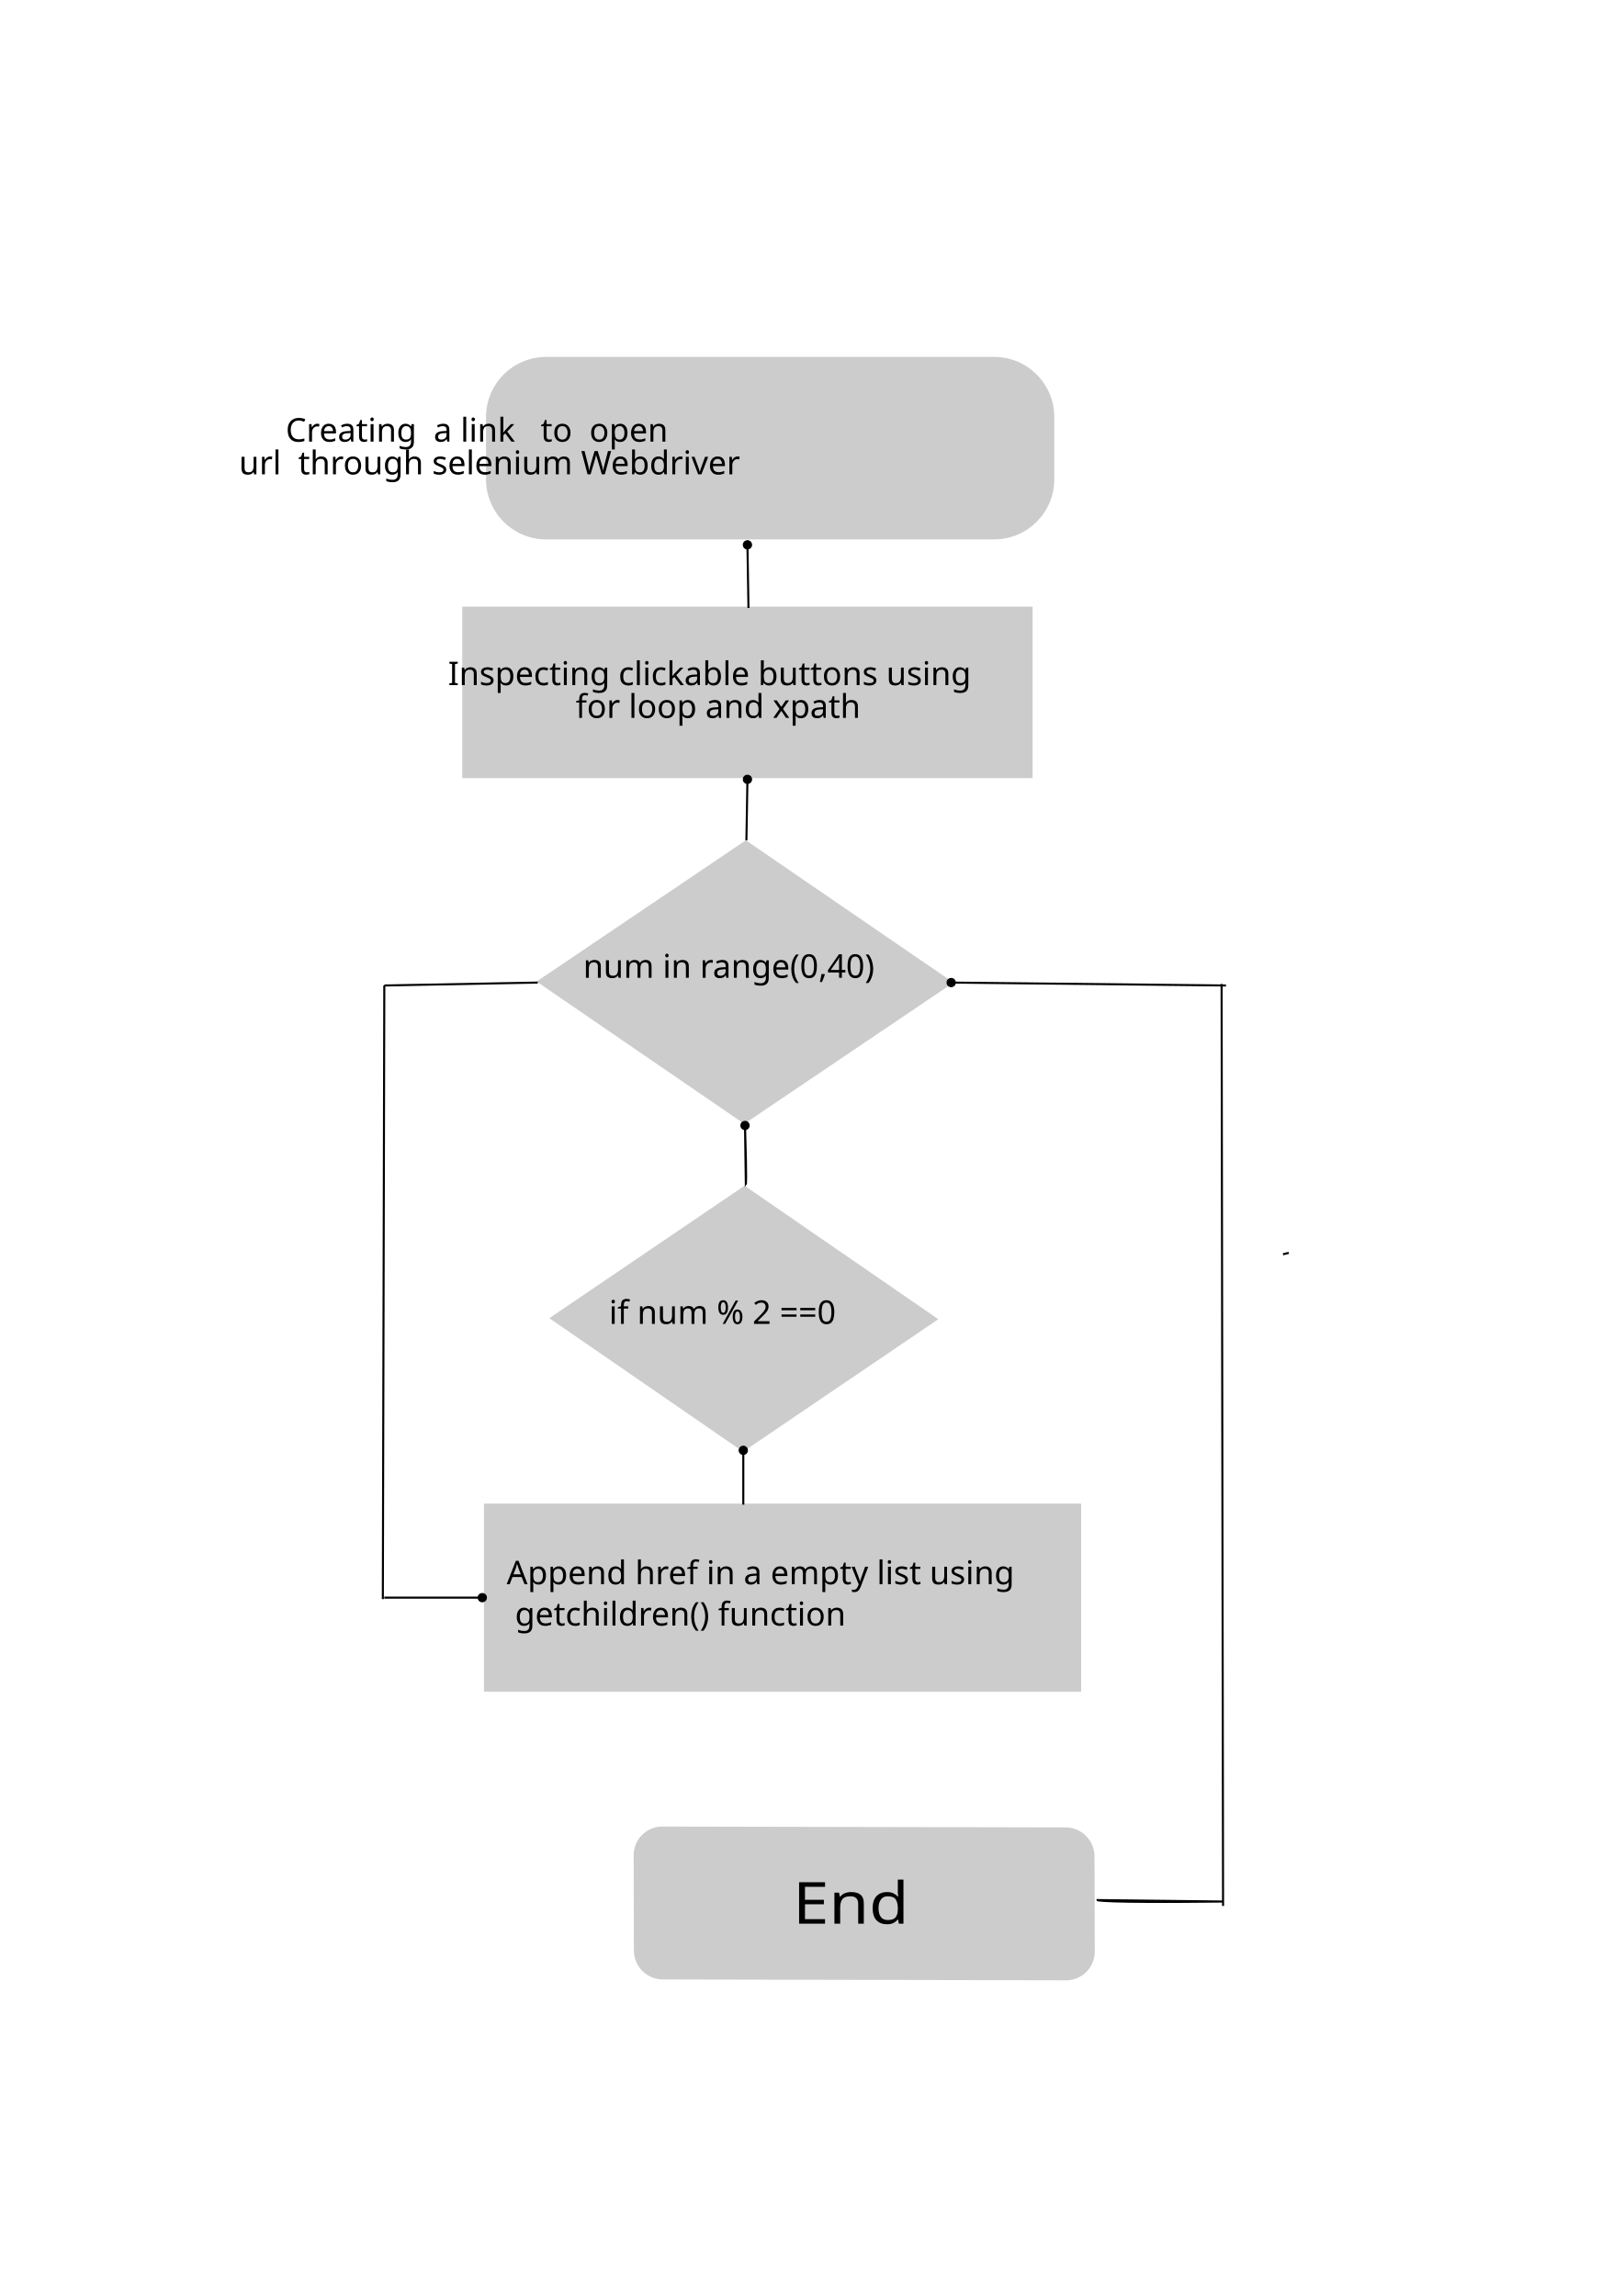
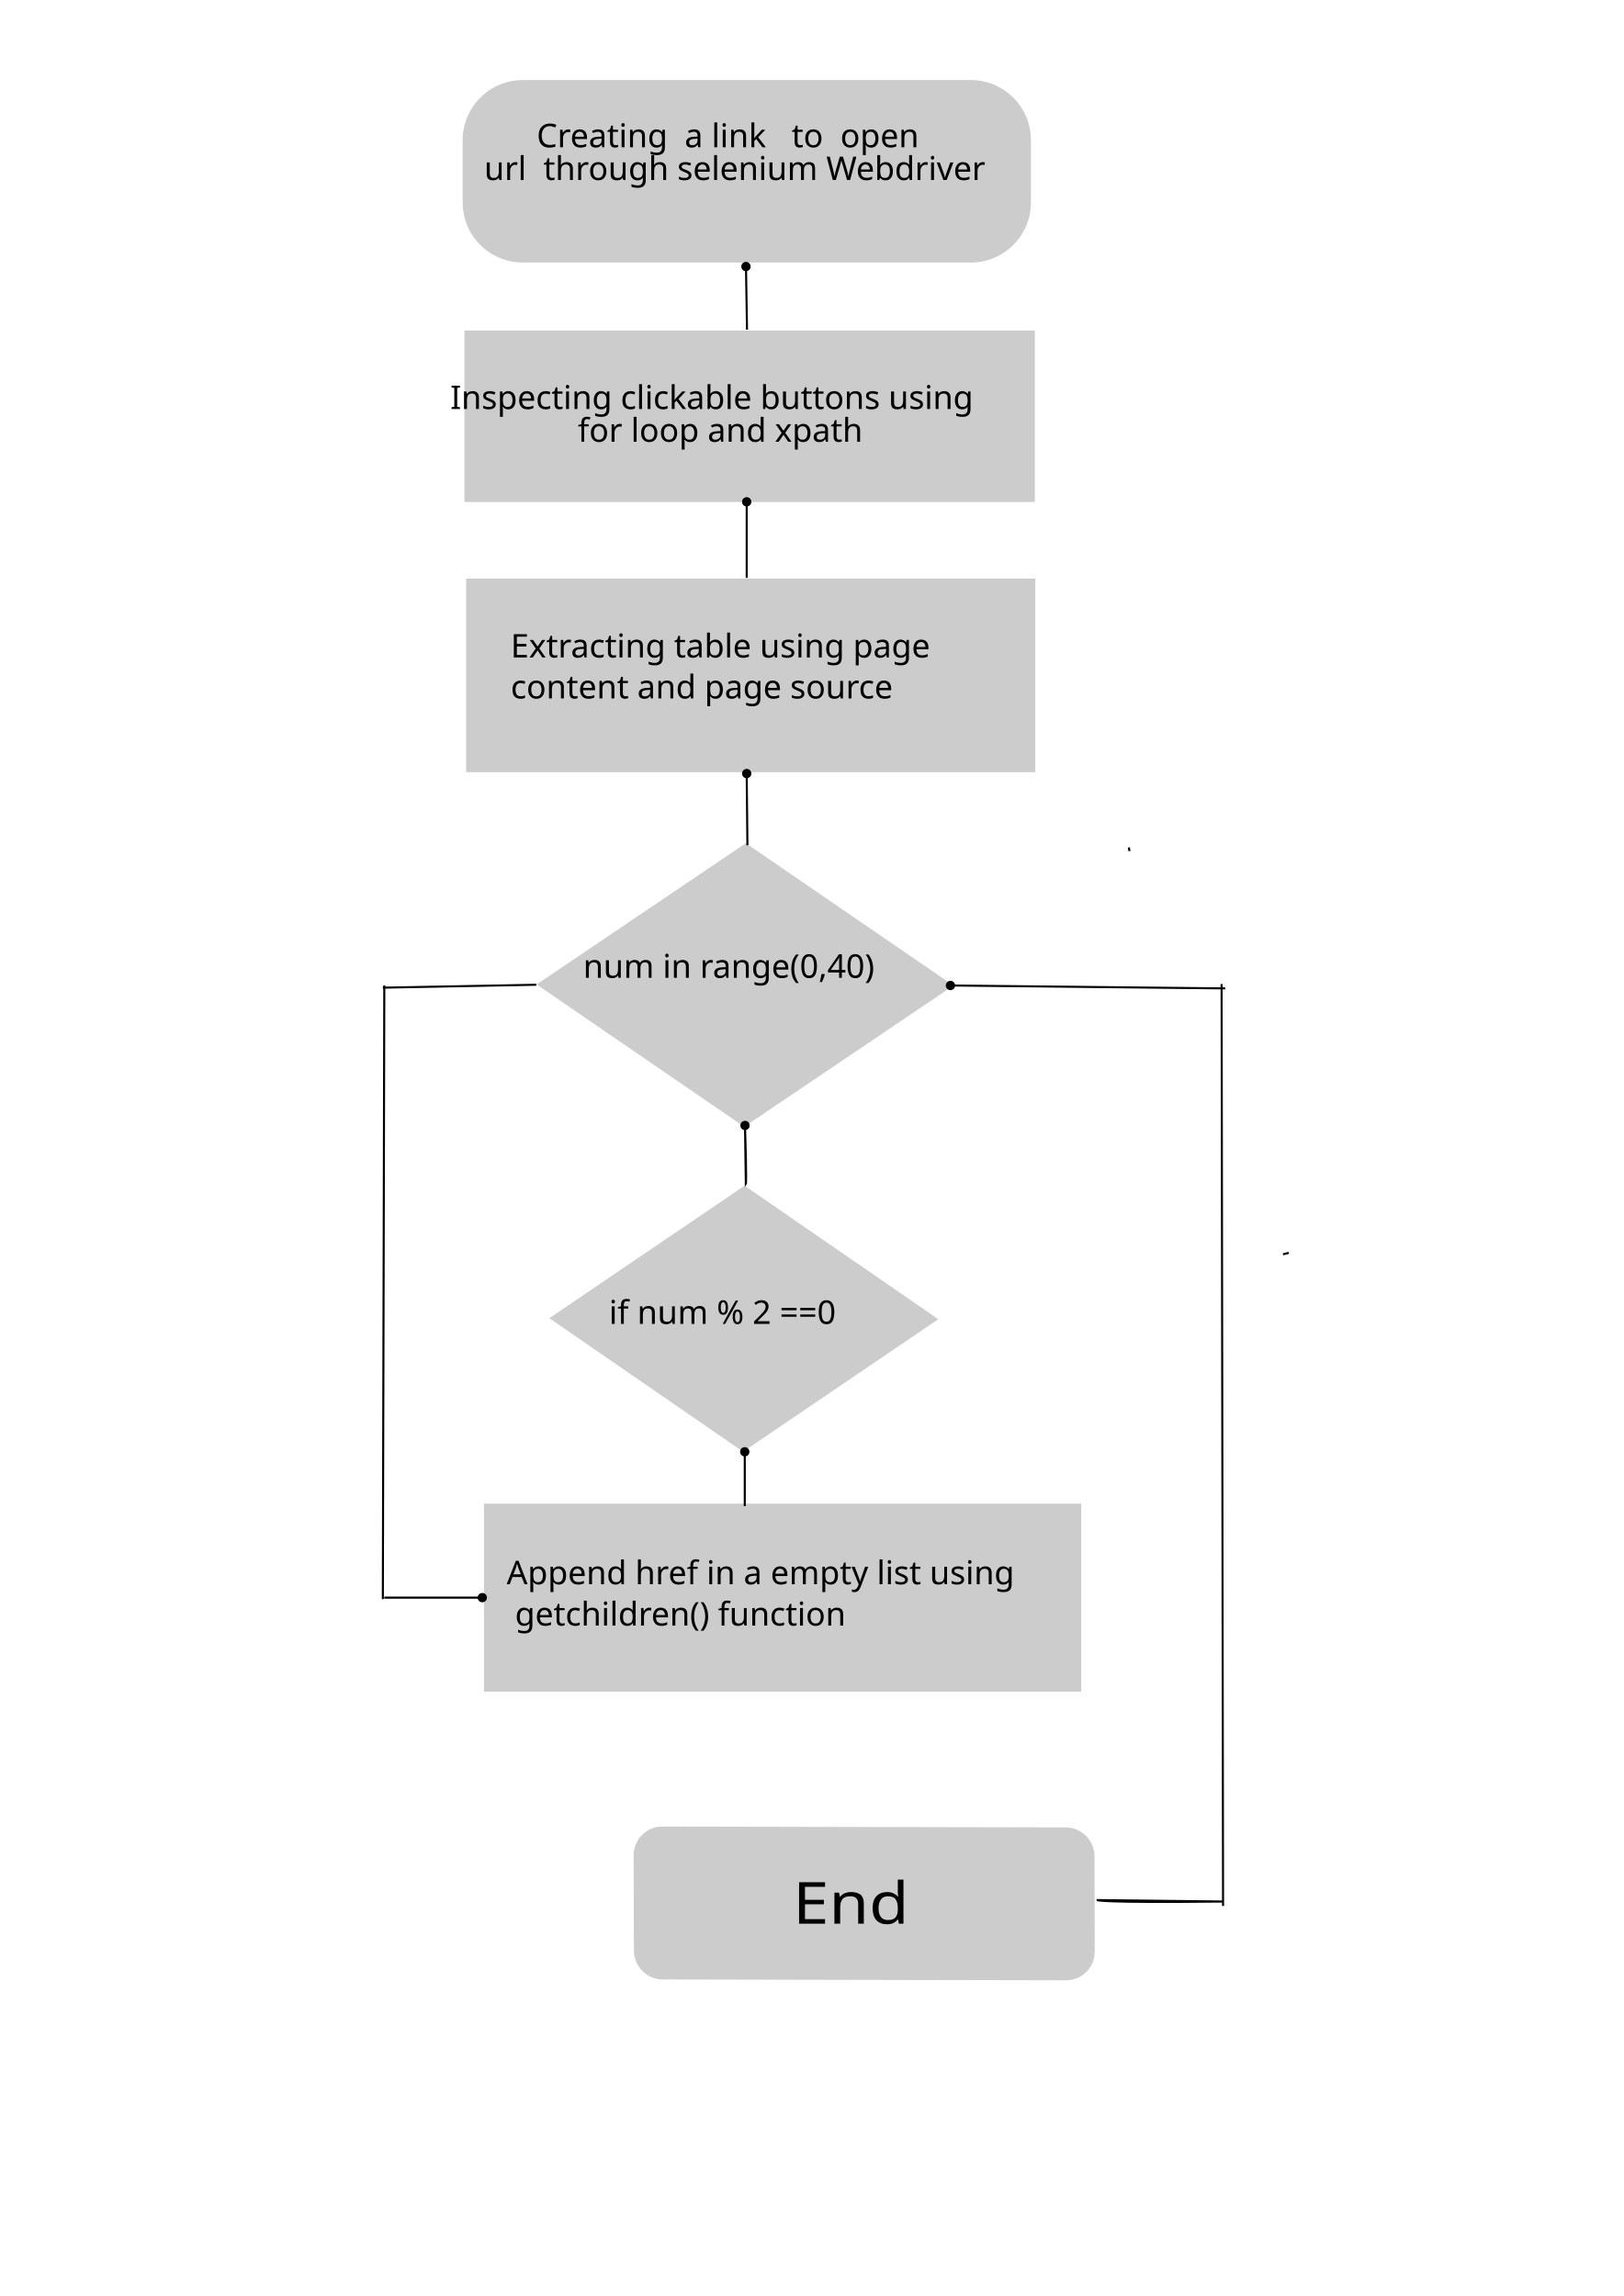
<svg xmlns="http://www.w3.org/2000/svg" width="210mm" height="297mm" viewBox="0 0 210 297" version="1.1" id="svg8">
  <defs id="defs2">
+     <marker style="overflow:visible" id="marker4992" refX="0.0" refY="0.0" orient="auto">
+       <path transform="scale(0.4) translate(7.4, 1)" style="fill-rule:evenodd;stroke:#000000;stroke-width:1pt;stroke-opacity:1;fill:#000000;fill-opacity:1" d="M -2.5,-1.0 C -2.5,1.76 -4.74,4.0 -7.5,4.0 C -10.26,4.0 -12.5,1.76 -12.5,-1.0 C -12.5,-3.76 -10.26,-6.0 -7.5,-6.0 C -4.74,-6.0 -2.5,-3.76 -2.5,-1.0 z " id="path4990" />
+     </marker>
+     <marker orient="auto" refY="0.0" refX="0.0" id="marker4798" style="overflow:visible">
+       <path id="path4796" d="M -2.5,-1.0 C -2.5,1.76 -4.74,4.0 -7.5,4.0 C -10.26,4.0 -12.5,1.76 -12.5,-1.0 C -12.5,-3.76 -10.26,-6.0 -7.5,-6.0 C -4.74,-6.0 -2.5,-3.76 -2.5,-1.0 z " style="fill-rule:evenodd;stroke:#000000;stroke-width:1pt;stroke-opacity:1;fill:#000000;fill-opacity:1" transform="scale(0.4) translate(7.4, 1)" />
+     </marker>
    <marker style="overflow:visible" id="marker6470" refX="0.0" refY="0.0" orient="auto">
      <path transform="scale(0.4) translate(7.4, 1)" style="fill-rule:evenodd;stroke:#000000;stroke-width:1pt;stroke-opacity:1;fill:#000000;fill-opacity:1" d="M -2.5,-1.0 C -2.5,1.76 -4.74,4.0 -7.5,4.0 C -10.26,4.0 -12.5,1.76 -12.5,-1.0 C -12.5,-3.76 -10.26,-6.0 -7.5,-6.0 C -4.74,-6.0 -2.5,-3.76 -2.5,-1.0 z " id="path6468" />
    </marker>
    <marker orient="auto" refY="0.0" refX="0.0" id="marker5830" style="overflow:visible">
      <path id="path5828" d="M -2.5,-1.0 C -2.5,1.76 -4.74,4.0 -7.5,4.0 C -10.26,4.0 -12.5,1.76 -12.5,-1.0 C -12.5,-3.76 -10.26,-6.0 -7.5,-6.0 C -4.74,-6.0 -2.5,-3.76 -2.5,-1.0 z " style="fill-rule:evenodd;stroke:#000000;stroke-width:1pt;stroke-opacity:1;fill:#000000;fill-opacity:1" transform="scale(0.4) translate(7.4, 1)" />
    </marker>
    <marker style="overflow:visible" id="marker5658" refX="0.0" refY="0.0" orient="auto">
      <path transform="scale(0.4) translate(7.4, 1)" style="fill-rule:evenodd;stroke:#000000;stroke-width:1pt;stroke-opacity:1;fill:#000000;fill-opacity:1" d="M -2.5,-1.0 C -2.5,1.76 -4.74,4.0 -7.5,4.0 C -10.26,4.0 -12.5,1.76 -12.5,-1.0 C -12.5,-3.76 -10.26,-6.0 -7.5,-6.0 C -4.74,-6.0 -2.5,-3.76 -2.5,-1.0 z " id="path5656" />
    </marker>
    <marker style="overflow:visible" id="marker5596" refX="0.0" refY="0.0" orient="auto">
      <path transform="scale(0.4) translate(7.4, 1)" style="fill-rule:evenodd;stroke:#000000;stroke-width:1pt;stroke-opacity:1;fill:#000000;fill-opacity:1" d="M -2.5,-1.0 C -2.5,1.76 -4.74,4.0 -7.5,4.0 C -10.26,4.0 -12.5,1.76 -12.5,-1.0 C -12.5,-3.76 -10.26,-6.0 -7.5,-6.0 C -4.74,-6.0 -2.5,-3.76 -2.5,-1.0 z " id="path5594" />
-     </marker>
-     <marker orient="auto" refY="0.0" refX="0.0" id="marker5538" style="overflow:visible">
-       <path id="path5536" d="M -2.5,-1.0 C -2.5,1.76 -4.74,4.0 -7.5,4.0 C -10.26,4.0 -12.5,1.76 -12.5,-1.0 C -12.5,-3.76 -10.26,-6.0 -7.5,-6.0 C -4.74,-6.0 -2.5,-3.76 -2.5,-1.0 z " style="fill-rule:evenodd;stroke:#000000;stroke-width:1pt;stroke-opacity:1;fill:#000000;fill-opacity:1" transform="scale(0.4) translate(7.4, 1)" />
    </marker>
    <marker orient="auto" refY="0.0" refX="0.0" id="DotM" style="overflow:visible">
      <path id="path4622" d="M -2.5,-1.0 C -2.5,1.76 -4.74,4.0 -7.5,4.0 C -10.26,4.0 -12.5,1.76 -12.5,-1.0 C -12.5,-3.76 -10.26,-6.0 -7.5,-6.0 C -4.74,-6.0 -2.5,-3.76 -2.5,-1.0 z " style="fill-rule:evenodd;stroke:#000000;stroke-width:1pt;stroke-opacity:1;fill:#000000;fill-opacity:1" transform="scale(0.4) translate(7.4, 1)" />
    </marker>
    <marker orient="auto" refY="0.0" refX="0.0" id="Arrow2Lstart" style="overflow:visible">
      <path id="path4576" style="fill-rule:evenodd;stroke-width:0.625;stroke-linejoin:round;stroke:#000000;stroke-opacity:1;fill:#000000;fill-opacity:1" d="M 8.719,4.034 L -2.207,0.016 L 8.719,-4.002 C 6.973,-1.63 6.983,1.616 8.719,4.034 z " transform="scale(1.1) translate(1,0)" />
    </marker>
    <marker orient="auto" refY="0.0" refX="0.0" id="Arrow2Lend" style="overflow:visible;">
      <path id="path4579" style="fill-rule:evenodd;stroke-width:0.625;stroke-linejoin:round;stroke:#000000;stroke-opacity:1;fill:#000000;fill-opacity:1" d="M 8.719,4.034 L -2.207,0.016 L 8.719,-4.002 C 6.973,-1.63 6.983,1.616 8.719,4.034 z " transform="scale(1.1) rotate(180) translate(1,0)" />
    </marker>
    <marker orient="auto" refY="0.0" refX="0.0" id="SquareS" style="overflow:visible">
      <path id="path4634" d="M -5.0,-5.0 L -5.0,5.0 L 5.0,5.0 L 5.0,-5.0 L -5.0,-5.0 z " style="fill-rule:evenodd;stroke:#000000;stroke-width:1pt;stroke-opacity:1;fill:#000000;fill-opacity:1" transform="scale(0.2)" />
    </marker>
  </defs>
  <g id="layer1">
-     <flowRoot xml:space="preserve" id="flowRoot4896" style="fill:black;fill-opacity:1;stroke:none;font-family:sans-serif;font-style:normal;font-weight:normal;font-size:64px;line-height:1.25;letter-spacing:0px;word-spacing:0px;">
-       <flowRegion id="flowRegion4898" style="font-size:64px;">
-         <rect id="rect4900" width="174.286" height="68.571" x="-1271.429" y="-303.195" style="font-size:64px;" />
+     <flowRoot xml:space="preserve" id="flowRoot4896" style="font-style:normal;font-weight:normal;font-size:64px;line-height:1.25;font-family:sans-serif;letter-spacing:0px;word-spacing:0px;fill:#000000;fill-opacity:1;stroke:none">
+       <flowRegion id="flowRegion4898" style="font-size:64px">
+         <rect id="rect4900" width="174.286" height="68.571" x="-1271.429" y="-303.195" style="font-size:64px" />
      </flowRegion>
      <flowPara id="flowPara4902" />
    </flowRoot>
    <path style="fill:none;stroke:#000000;stroke-width:0.265px;stroke-linecap:butt;stroke-linejoin:miter;stroke-opacity:1" d="m -114.905,-10.673 -0.756,-0.756" id="path4921" />
    <path id="path4923" transform="scale(0.2645833)" style="fill:none;stroke:#000000;stroke-width:1px;stroke-linecap:butt;stroke-linejoin:miter;stroke-opacity:1" d="m -772.52,30.939 c -0.813,0.465 -1.633,0.917 -2.463,1.355 0.131,0.896 0.45,1.908 0.865,2.979 0.723,-1.895 1.269,-3.373 1.598,-4.334 z" />
    <rect style="fill:#cccccc;stroke-width:0.265" id="rect4949" width="7.658" height="0.305" x="-208.225" y="8.033" />
    <rect style="fill:#cccccc;stroke-width:0.265" id="rect4951" width="3.994" height="1.829" x="-210.453" y="-26.108" />
    <rect style="fill:#cccccc;stroke-width:0.265" id="rect4953" width="1.563" height="1.785" x="-198.549" y="12.006" />
    <text xml:space="preserve" style="font-style:normal;font-weight:normal;font-size:22.578px;line-height:1.25;font-family:sans-serif;letter-spacing:0px;word-spacing:0px;fill:#000000;fill-opacity:1;stroke:none;stroke-width:0.265" x="355.298" y="296.244" id="text4975">
      <tspan id="tspan4973" x="355.298" y="316.842" style="stroke-width:0.265" />
      <tspan x="355.298" y="345.065" style="stroke-width:0.265" id="tspan4977" />
    </text>
-     <rect style="fill:#cccccc;stroke-width:0.433" id="rect4993" width="73.499" height="23.607" x="62.859" y="46.168" ry="7.782" />
-     <g id="g3842">
+     <rect style="fill:#cccccc;stroke-width:0.433" id="rect4993" width="73.499" height="23.607" x="59.836" y="10.354" ry="7.782" />
+     <g id="g3842" transform="translate(0,0.3779762)">
      <rect transform="matrix(0.824806,0.5654159,-0.8288156,0.5595218,0,0)" ry="0" y="37.751" x="154.885" height="32.652" width="32.56" id="rect4997" style="fill:#cccccc;stroke-width:0.339" />
    </g>
-     <text xml:space="preserve" style="font-style:normal;font-weight:normal;font-size:4.939px;line-height:0;font-family:sans-serif;letter-spacing:0px;word-spacing:0px;fill:#000000;fill-opacity:1;stroke:none;stroke-width:0.265;" x="112.164" y="71.348" id="text5005">
-       <tspan id="tspan5003" x="112.164" y="72.565" style="stroke-width:0.265;font-size:4.939px;" />
+     <text xml:space="preserve" style="font-style:normal;font-weight:normal;font-size:4.939px;line-height:0;font-family:sans-serif;letter-spacing:0px;word-spacing:0px;fill:#000000;fill-opacity:1;stroke:none;stroke-width:0.265" x="112.164" y="71.348" id="text5005">
+       <tspan id="tspan5003" x="112.164" y="72.767" style="font-size:4.939px;stroke-width:0.265" />
    </text>
-     <flowRoot xml:space="preserve" id="flowRoot5015" style="fill:black;fill-opacity:1;stroke:none;font-family:sans-serif;font-style:normal;font-weight:normal;font-size:16px;line-height:0;letter-spacing:0px;word-spacing:0px">
+     <flowRoot xml:space="preserve" id="flowRoot5015" style="font-style:normal;font-weight:normal;font-size:16px;line-height:0;font-family:sans-serif;letter-spacing:0px;word-spacing:0px;fill:#000000;fill-opacity:1;stroke:none">
      <flowRegion id="flowRegion5017">
        <rect id="rect5019" width="3.03" height="19.193" x="426.284" y="260.86" />
      </flowRegion>
      <flowPara id="flowPara5021" />
    </flowRoot>
-     <flowRoot xml:space="preserve" id="flowRoot5023" style="fill:black;fill-opacity:1;stroke:none;font-family:sans-serif;font-style:normal;font-weight:normal;font-size:16px;line-height:0;letter-spacing:0px;word-spacing:0px">
+     <flowRoot xml:space="preserve" id="flowRoot5023" style="font-style:normal;font-weight:normal;font-size:16px;line-height:0;font-family:sans-serif;letter-spacing:0px;word-spacing:0px;fill:#000000;fill-opacity:1;stroke:none">
      <flowRegion id="flowRegion5025">
        <rect id="rect5027" width="3.03" height="17.678" x="628.82" y="263.385" />
      </flowRegion>
      <flowPara id="flowPara5029" />
    </flowRoot>
    <text xml:space="preserve" style="font-style:normal;font-weight:normal;font-size:4.233px;line-height:0;font-family:sans-serif;letter-spacing:0px;word-spacing:0px;fill:#000000;fill-opacity:1;stroke:none;stroke-width:0.265" x="113.456" y="68.885" id="text5035">
      <tspan id="tspan5033" x="113.456" y="70.102" style="stroke-width:0.265" />
    </text>
-     <flowRoot xml:space="preserve" id="flowRoot5039" style="fill:black;fill-opacity:1;stroke:none;font-family:sans-serif;font-style:normal;font-weight:normal;font-size:16px;line-height:0;letter-spacing:0px;word-spacing:0px">
+     <flowRoot xml:space="preserve" id="flowRoot5039" style="font-style:normal;font-weight:normal;font-size:16px;line-height:0;font-family:sans-serif;letter-spacing:0px;word-spacing:0px;fill:#000000;fill-opacity:1;stroke:none">
      <flowRegion id="flowRegion5041">
        <rect id="rect5043" width="6.061" height="16.162" x="428.81" y="261.87" />
      </flowRegion>
      <flowPara id="flowPara5045" />
    </flowRoot>
    <text xml:space="preserve" style="font-style:normal;font-weight:normal;font-size:4.233px;line-height:0;font-family:sans-serif;letter-spacing:0px;word-spacing:0px;fill:#000000;fill-opacity:1;stroke:none;stroke-width:0.265" x="115.327" y="97.483" id="text5077">
      <tspan id="tspan5075" x="115.327" y="98.7" style="stroke-width:0.265" />
      <tspan x="115.327" y="98.7" style="stroke-width:0.265" id="tspan5079" />
      <tspan x="115.327" y="98.7" style="stroke-width:0.265" id="tspan5081" />
    </text>
    <text xml:space="preserve" style="font-style:normal;font-weight:normal;font-size:4.233px;line-height:0;font-family:sans-serif;letter-spacing:0px;word-spacing:0px;fill:#000000;fill-opacity:1;stroke:none;stroke-width:0.265" x="117.331" y="102.294" id="text5139">
      <tspan id="tspan5137" x="117.331" y="103.511" style="stroke-width:0.265" />
      <tspan x="117.331" y="103.511" style="stroke-width:0.265" id="tspan5141" />
    </text>
    <rect style="fill:#cccccc;stroke-width:0.317" id="rect4997-6" width="30.433" height="30.518" x="194.206" y="76.878" ry="0" transform="matrix(0.8233978,0.5674646,-0.8274299,0.5615691,0,0)" />
    <text xml:space="preserve" style="font-style:normal;font-weight:normal;font-size:4.233px;line-height:0;font-family:sans-serif;letter-spacing:0px;word-spacing:0px;fill:#000000;fill-opacity:1;stroke:none;stroke-width:0.265" x="14.833" y="53.918" id="text5162">
      <tspan x="14.833" y="55.135" style="stroke-width:0.265" id="tspan5164" />
    </text>
    <text xml:space="preserve" style="font-style:normal;font-weight:normal;font-size:4.233px;line-height:0;font-family:sans-serif;letter-spacing:0px;word-spacing:0px;fill:#000000;fill-opacity:1;stroke:none;stroke-width:0.265" x="19.243" y="53.384" id="text5170">
      <tspan id="tspan5168" x="19.243" y="54.6" style="stroke-width:0.265" />
    </text>
    <text xml:space="preserve" style="font-style:normal;font-weight:normal;font-size:4.233px;line-height:0;font-family:sans-serif;letter-spacing:0px;word-spacing:0px;fill:#000000;fill-opacity:1;stroke:none;stroke-width:0.265" x="19.377" y="59.397" id="text5174">
      <tspan id="tspan5172" x="19.377" y="60.614" style="stroke-width:0.265" />
    </text>
    <text xml:space="preserve" style="font-style:normal;font-weight:normal;font-size:4.233px;line-height:0;font-family:sans-serif;letter-spacing:0px;word-spacing:0px;fill:#000000;fill-opacity:1;stroke:none;stroke-width:0.265" x="20.847" y="65.678" id="text5180">
      <tspan id="tspan5178" x="20.847" y="66.895" style="stroke-width:0.265" />
    </text>
    <text xml:space="preserve" style="font-style:normal;font-weight:normal;font-size:4.233px;line-height:0;font-family:sans-serif;letter-spacing:0px;word-spacing:0px;fill:#000000;fill-opacity:1;stroke:none;stroke-width:0.265" x="18.308" y="85.857" id="text5184">
      <tspan id="tspan5182" x="18.308" y="87.073" style="stroke-width:0.265" />
    </text>
    <text xml:space="preserve" style="font-style:normal;font-weight:normal;font-size:4.233px;line-height:0;font-family:sans-serif;letter-spacing:0px;word-spacing:0px;fill:#000000;fill-opacity:1;stroke:none;stroke-width:0.265" x="75.421" y="126.482" id="text5188">
      <tspan id="tspan5186" x="75.421" y="126.482" style="stroke-width:0.265">num in range(0,40)</tspan>
    </text>
    <text xml:space="preserve" style="font-style:normal;font-weight:normal;font-size:4.233px;line-height:0;font-family:sans-serif;letter-spacing:0px;word-spacing:0px;fill:#000000;fill-opacity:1;stroke:none;stroke-width:0.265" x="78.762" y="171.25" id="text5192">
      <tspan id="tspan5190" x="78.762" y="171.25" style="stroke-width:0.265">if num % 2 ==0</tspan>
    </text>
-     <flowRoot xml:space="preserve" id="flowRoot5194" style="fill:black;fill-opacity:1;stroke:none;font-family:sans-serif;font-style:normal;font-weight:normal;font-size:16px;line-height:0;letter-spacing:0px;word-spacing:0px">
+     <flowRoot xml:space="preserve" id="flowRoot5194" style="font-style:normal;font-weight:normal;font-size:16px;line-height:0;font-family:sans-serif;letter-spacing:0px;word-spacing:0px;fill:#000000;fill-opacity:1;stroke:none">
      <flowRegion id="flowRegion5196">
        <rect id="rect5198" width="24.749" height="74.246" x="160.614" y="336.116" />
      </flowRegion>
      <flowPara id="flowPara5200" />
    </flowRoot>
    <rect style="fill:#cccccc;stroke-width:0.29" id="rect5202" width="77.241" height="24.322" x="62.592" y="194.502" />
    <g id="g3850">
      <text id="text5206" y="204.926" x="65.532" style="font-style:normal;font-weight:normal;font-size:4.233px;line-height:0;font-family:sans-serif;letter-spacing:0px;word-spacing:0px;fill:#000000;fill-opacity:1;stroke:none;stroke-width:0.265" xml:space="preserve">
        <tspan style="stroke-width:0.265" y="204.926" x="65.532" id="tspan5204">Append href in a empty list using</tspan>
        <tspan style="stroke-width:0.265" y="204.926" x="65.532" id="tspan3905" />
      </text>
    </g>
    <g id="g3846">
      <g id="g3899">
        <g id="g3889">
          <g id="g3880">
            <g id="g3872">
              <g id="g3865">
                <g id="g3859">
                  <g id="g3854">
                    <g id="g3903">
                      <text id="text5210" y="210.271" x="66.601" style="font-style:normal;font-weight:normal;font-size:4.233px;line-height:0;font-family:sans-serif;letter-spacing:0px;word-spacing:0px;fill:#000000;fill-opacity:1;stroke:none;stroke-width:0.265" xml:space="preserve">
                        <tspan style="stroke-width:0.265" y="210.271" x="66.601" id="tspan5208">getchildren() function</tspan>
                      </text>
                    </g>
                  </g>
                </g>
              </g>
            </g>
          </g>
        </g>
      </g>
    </g>
-     <text xml:space="preserve" style="font-style:normal;font-weight:normal;font-size:4.233px;line-height:0;font-family:sans-serif;letter-spacing:0px;word-spacing:0px;fill:#000000;fill-opacity:1;stroke:none;stroke-width:0.265" x="100.428" y="57.126" id="text5214">
-       <tspan id="tspan5212" x="66.067" y="57.126" style="line-height:1;stroke-width:0.265;text-anchor:middle;text-align:center">Creating  a link   to  open </tspan>
-       <tspan x="66.067" y="61.359" style="line-height:1;stroke-width:0.265;text-anchor:middle;text-align:center" id="tspan120">url  through selenium Webdriver</tspan>
+     <text xml:space="preserve" style="font-style:normal;font-weight:normal;font-size:4.233px;line-height:0;font-family:sans-serif;letter-spacing:0px;word-spacing:0px;fill:#000000;fill-opacity:1;stroke:none;stroke-width:0.265" x="97.782" y="19.044" id="text5214">
+       <tspan id="tspan5212" x="98.527" y="19.044" style="line-height:1;text-align:center;text-anchor:middle;stroke-width:0.265">Creating  a link   to  open </tspan>
+       <tspan x="97.782" y="23.278" style="line-height:1;text-align:center;text-anchor:middle;stroke-width:0.265" id="tspan120">url  through selenium Webdriver</tspan>
    </text>
    <text xml:space="preserve" style="font-style:normal;font-weight:normal;font-size:4.233px;line-height:0;font-family:sans-serif;letter-spacing:0px;word-spacing:0px;fill:#000000;fill-opacity:1;stroke:none;stroke-width:0.265" x="64.597" y="62.605" id="text5218">
      <tspan id="tspan5216" x="64.597" y="63.821" style="stroke-width:0.265" />
    </text>
-     <g id="g3839" transform="translate(-5.00002)">
+     <g id="g3839" transform="translate(-4.716538,-35.71875)">
      <rect style="fill:#cccccc;stroke-width:0.421" id="rect4995" width="73.766" height="22.183" x="64.786" y="78.471" ry="0" />
      <text id="text5222" y="88.628" x="101.718" style="font-style:normal;font-weight:normal;font-size:4.233px;line-height:0;font-family:sans-serif;letter-spacing:0px;word-spacing:0px;fill:#000000;fill-opacity:1;stroke:none;stroke-width:0.265" xml:space="preserve">
        <tspan style="line-height:1;text-align:center;text-anchor:middle;stroke-width:0.265" y="88.628" x="101.718" id="tspan5220">Inspecting clickable buttons using</tspan>
        <tspan id="tspan122" style="line-height:1;text-align:center;text-anchor:middle;stroke-width:0.265" y="92.862" x="101.718">for loop and xpath</tspan>
      </text>
    </g>
    <text xml:space="preserve" style="font-style:normal;font-weight:normal;font-size:4.233px;line-height:0;font-family:sans-serif;letter-spacing:0px;word-spacing:0px;fill:#000000;fill-opacity:1;stroke:none;stroke-width:0.265" x="66.067" y="91.069" id="text5226">
      <tspan id="tspan5224" x="66.067" y="92.285" style="stroke-width:0.265" />
    </text>
-     <path style="fill:#000000;stroke:#000000;stroke-width:0.265px;stroke-linecap:butt;stroke-linejoin:miter;stroke-opacity:1;marker-start:url(#DotM)" d="m 96.669,70.489 c 0.134,7.884 0.134,8.152 0.134,8.152 z" id="path5228" />
-     <path style="fill:none;stroke:#000000;stroke-width:0.265px;stroke-linecap:butt;stroke-linejoin:miter;stroke-opacity:1;marker-start:url(#marker5538)" d="m 96.669,100.824 c -0.134,7.884 -0.134,7.884 -0.134,7.884 v 0 z" id="path5534" />
+     <path style="fill:#000000;stroke:#000000;stroke-width:0.265px;stroke-linecap:butt;stroke-linejoin:miter;stroke-opacity:1;marker-start:url(#DotM)" d="m 96.48,34.487 c 0.134,7.884 0.134,8.152 0.134,8.152 z" id="path5228" />
    <path style="fill:none;stroke:#000000;stroke-width:0.265px;stroke-linecap:butt;stroke-linejoin:miter;stroke-opacity:1" d="M 118.719,142.919 Z" id="path5582" />
    <path style="fill:none;stroke:#000000;stroke-width:0.265px;stroke-linecap:butt;stroke-linejoin:miter;stroke-opacity:1;marker-start:url(#marker5596)" d="m 96.355,145.596 c 0.234,7.481 0.107,7.621 0.107,7.621 z" id="path5586" />
    <path style="fill:none;stroke:#000000;stroke-width:0.265px;stroke-linecap:butt;stroke-linejoin:miter;stroke-opacity:1" d="M 139.916,169.245 Z" id="path5646" />
-     <path style="fill:none;stroke:#000000;stroke-width:0.265px;stroke-linecap:butt;stroke-linejoin:miter;stroke-opacity:1;marker-start:url(#marker5658)" d="m 96.134,187.62 c 0,7.016 0,7.016 0,7.016 z" id="path5648" />
+     <path style="fill:none;stroke:#000000;stroke-width:0.265px;stroke-linecap:butt;stroke-linejoin:miter;stroke-opacity:1;marker-start:url(#marker5658)" d="m 96.323,187.809 c 0,7.016 0,7.016 0,7.016 z" id="path5648" />
    <rect style="fill:#cccccc;stroke-width:0.186;stroke-miterlimit:4;stroke-dasharray:none" id="rect5802" width="59.605" height="19.779" x="81.318" y="236.097" transform="matrix(0.9999978,0.00209658,0.00264158,0.9999965,0,0)" ry="3.73" />
    <path style="fill:none;stroke:#000000;stroke-width:0.265px;stroke-linecap:butt;stroke-linejoin:miter;stroke-opacity:1" d="M 79.697,241.141 Z" id="path5804" />
    <text xml:space="preserve" style="font-style:normal;font-weight:normal;font-size:7.942px;line-height:0;font-family:sans-serif;letter-spacing:0px;word-spacing:0px;fill:#000000;fill-opacity:1;stroke:none;stroke-width:0.496" x="96.97" y="263.142" id="text5808" transform="scale(1.057468,0.9456551)">
      <tspan id="tspan5806" x="96.97" y="263.142" style="stroke-width:0.496">End</tspan>
    </text>
    <path style="fill:none;stroke:#000000;stroke-width:0.265px;stroke-linecap:butt;stroke-linejoin:miter;stroke-opacity:1" d="M 176.515,211.01 Z" id="path5860" />
    <path style="fill:none;stroke:#000000;stroke-width:0.265px;stroke-linecap:butt;stroke-linejoin:miter;stroke-opacity:1;marker-start:url(#marker5830)" d="m 62.366,206.664 c -12.473,0 -12.662,0 -12.662,0 z" id="path6438" />
    <path style="fill:none;stroke:#000000;stroke-width:0.265px;stroke-linecap:butt;stroke-linejoin:miter;stroke-opacity:1" d="m 49.515,206.853 c 0.189,-79.186 0.189,-79.375 0.189,-79.375 z" id="path6440" />
-     <path style="fill:none;stroke:#000000;stroke-width:0.265px;stroke-linecap:butt;stroke-linejoin:miter;stroke-opacity:1" d="M 49.704,127.478 C 69.548,127.1 69.548,127.1 69.548,127.1 Z" id="path6442" />
+     <path style="fill:none;stroke:#000000;stroke-width:0.265px;stroke-linecap:butt;stroke-linejoin:miter;stroke-opacity:1" d="m 49.515,127.761 c 19.844,-0.378 19.844,-0.378 19.844,-0.378 z" id="path6442" />
    <path style="fill:none;stroke:#000000;stroke-width:0.265px;stroke-linecap:butt;stroke-linejoin:miter;stroke-opacity:1" d="M 135.693,144.676 Z" id="path6444" />
-     <path style="fill:none;stroke:#000000;stroke-width:0.265px;stroke-linecap:butt;stroke-linejoin:miter;stroke-opacity:1;marker-start:url(#marker6470)" d="m 123.031,127.1 c 35.341,0.378 35.53,0.378 35.53,0.378 z" id="path6460" />
+     <path style="fill:none;stroke:#000000;stroke-width:0.265px;stroke-linecap:butt;stroke-linejoin:miter;stroke-opacity:1;marker-start:url(#marker6470)" d="m 122.937,127.478 c 35.341,0.378 35.53,0.378 35.53,0.378 z" id="path6460" />
    <path style="fill:none;stroke:#000000;stroke-width:0.265px;stroke-linecap:butt;stroke-linejoin:miter;stroke-opacity:1" d="m 165.932,162.251 0.756,-0.189 z" id="path6538" />
    <path style="fill:none;stroke:#000000;stroke-width:0.265px;stroke-linecap:butt;stroke-linejoin:miter;stroke-opacity:1" d="m 157.994,127.289 c 0.189,119.251 0.189,119.251 0.189,119.251 z" id="path6540" />
    <path style="fill:none;stroke:#000000;stroke-width:0.265px;stroke-linecap:butt;stroke-linejoin:miter;stroke-opacity:1" d="M 173.491,237.091 Z" id="path6542" />
    <path style="fill:none;stroke:#000000;stroke-width:0.265px;stroke-linecap:butt;stroke-linejoin:miter;stroke-opacity:1" d="m 158.183,245.973 c -16.253,0.189 -16.253,-0.189 -16.253,-0.189 z" id="path6546" />
    <path style="fill:none;stroke:#000000;stroke-width:0.265px;stroke-linecap:butt;stroke-linejoin:miter;stroke-opacity:1" d="M 139.851,231.232 Z" id="path6548" />
    <path style="fill:none;stroke:#000000;stroke-width:0.265px;stroke-linecap:butt;stroke-linejoin:miter;stroke-opacity:1" d="M 113.393,31.094 Z" id="path6550" />
-     <flowRoot xml:space="preserve" id="flowRoot124" style="fill:black;fill-opacity:1;stroke:none;font-family:sans-serif;font-style:normal;font-weight:normal;font-size:40px;line-height:1.25;letter-spacing:0px;word-spacing:0px">
+     <flowRoot xml:space="preserve" id="flowRoot124" style="font-style:normal;font-weight:normal;font-size:40px;line-height:1.25;font-family:sans-serif;letter-spacing:0px;word-spacing:0px;fill:#000000;fill-opacity:1;stroke:none" transform="scale(0.2645833)">
      <flowRegion id="flowRegion126">
        <rect id="rect128" width="59.599" height="82.833" x="422.244" y="349.753" />
      </flowRegion>
      <flowPara id="flowPara130" />
    </flowRoot>
+     <rect style="fill:#cccccc;stroke-width:0.265" id="rect3921" width="73.611" height="25.041" x="60.287" y="74.844" />
+     <text xml:space="preserve" style="font-style:normal;font-weight:normal;font-size:4.233px;line-height:1.25;font-family:sans-serif;letter-spacing:0px;word-spacing:0px;fill:#000000;fill-opacity:1;stroke:none;stroke-width:0.265" x="66.051" y="85.05" id="text3925">
+       <tspan id="tspan3923" x="66.051" y="85.05" style="stroke-width:0.265">Extracting table using page</tspan>
+       <tspan x="66.051" y="90.342" style="stroke-width:0.265" id="tspan3927">content and page source</tspan>
+     </text>
+     <path style="fill:none;stroke:#000000;stroke-width:0.265;stroke-linecap:butt;stroke-linejoin:miter;stroke-miterlimit:4;stroke-dasharray:none;stroke-opacity:1;marker-start:url(#marker4798)" d="m 96.573,64.923 c 0,9.827 0,9.827 0,9.827" id="path3929" />
+     <path style="fill:none;stroke:#000000;stroke-width:0.265px;stroke-linecap:butt;stroke-linejoin:miter;stroke-opacity:1" d="M 156.199,76.829 Z" id="path4872" />
+     <path style="fill:none;stroke:#000000;stroke-width:0.265px;stroke-linecap:butt;stroke-linejoin:miter;stroke-opacity:1;marker-start:url(#marker4992)" d="m 96.573,100.074 c 0.094,9.26 0.094,9.26 0.094,9.26" id="path4982" />
+     <path style="fill:none;stroke:#000000;stroke-width:0.265px;stroke-linecap:butt;stroke-linejoin:miter;stroke-opacity:1" d="m 146.088,110.091 -0.095,-0.472 z" id="path5066" />
+     <path style="fill:none;stroke:#000000;stroke-width:0.265px;stroke-linecap:butt;stroke-linejoin:miter;stroke-opacity:1" d="M 125.016,127.289 Z" id="path5068" />
  </g>
</svg>
